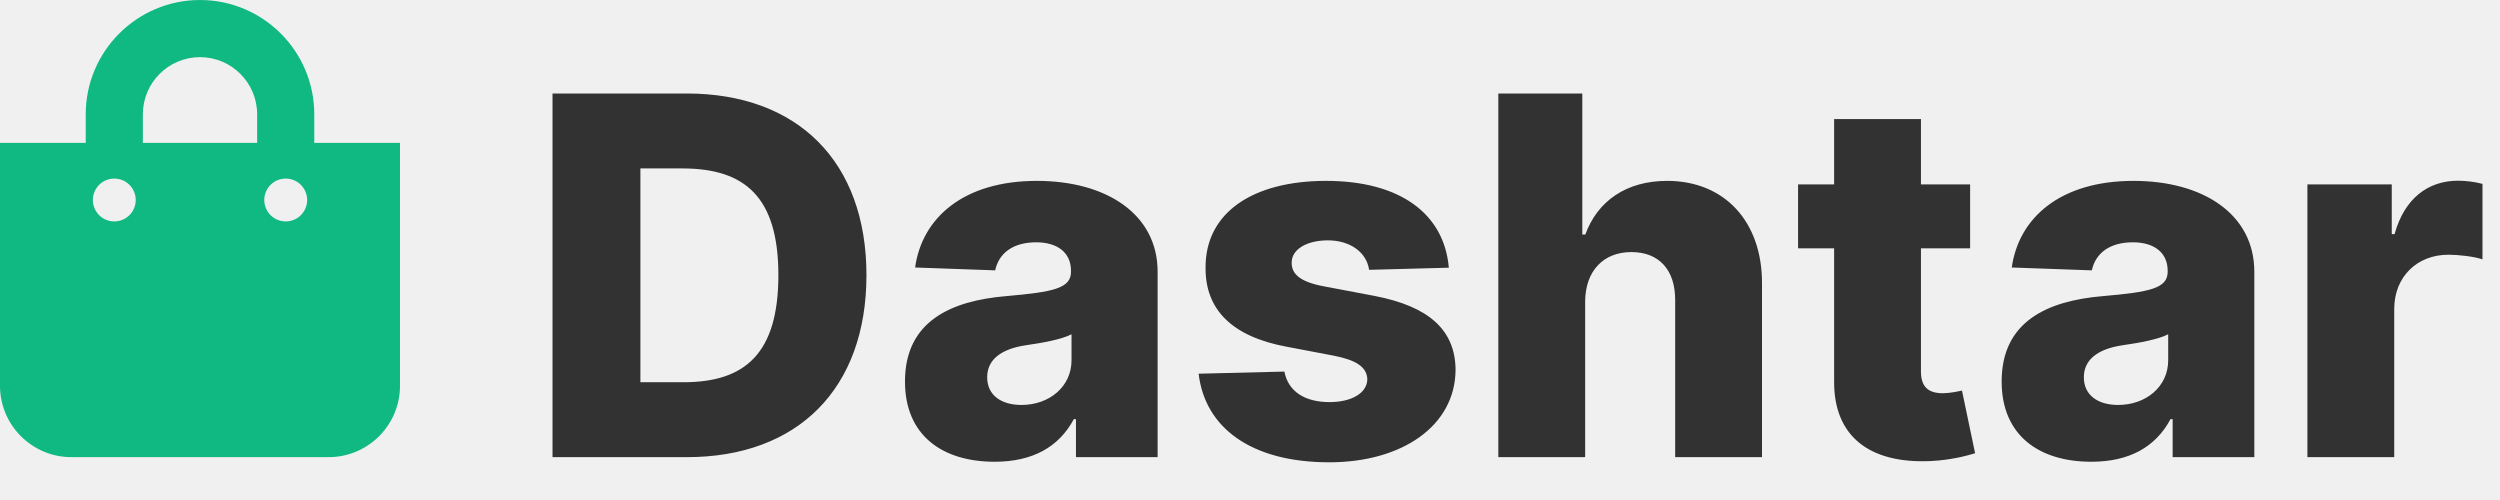
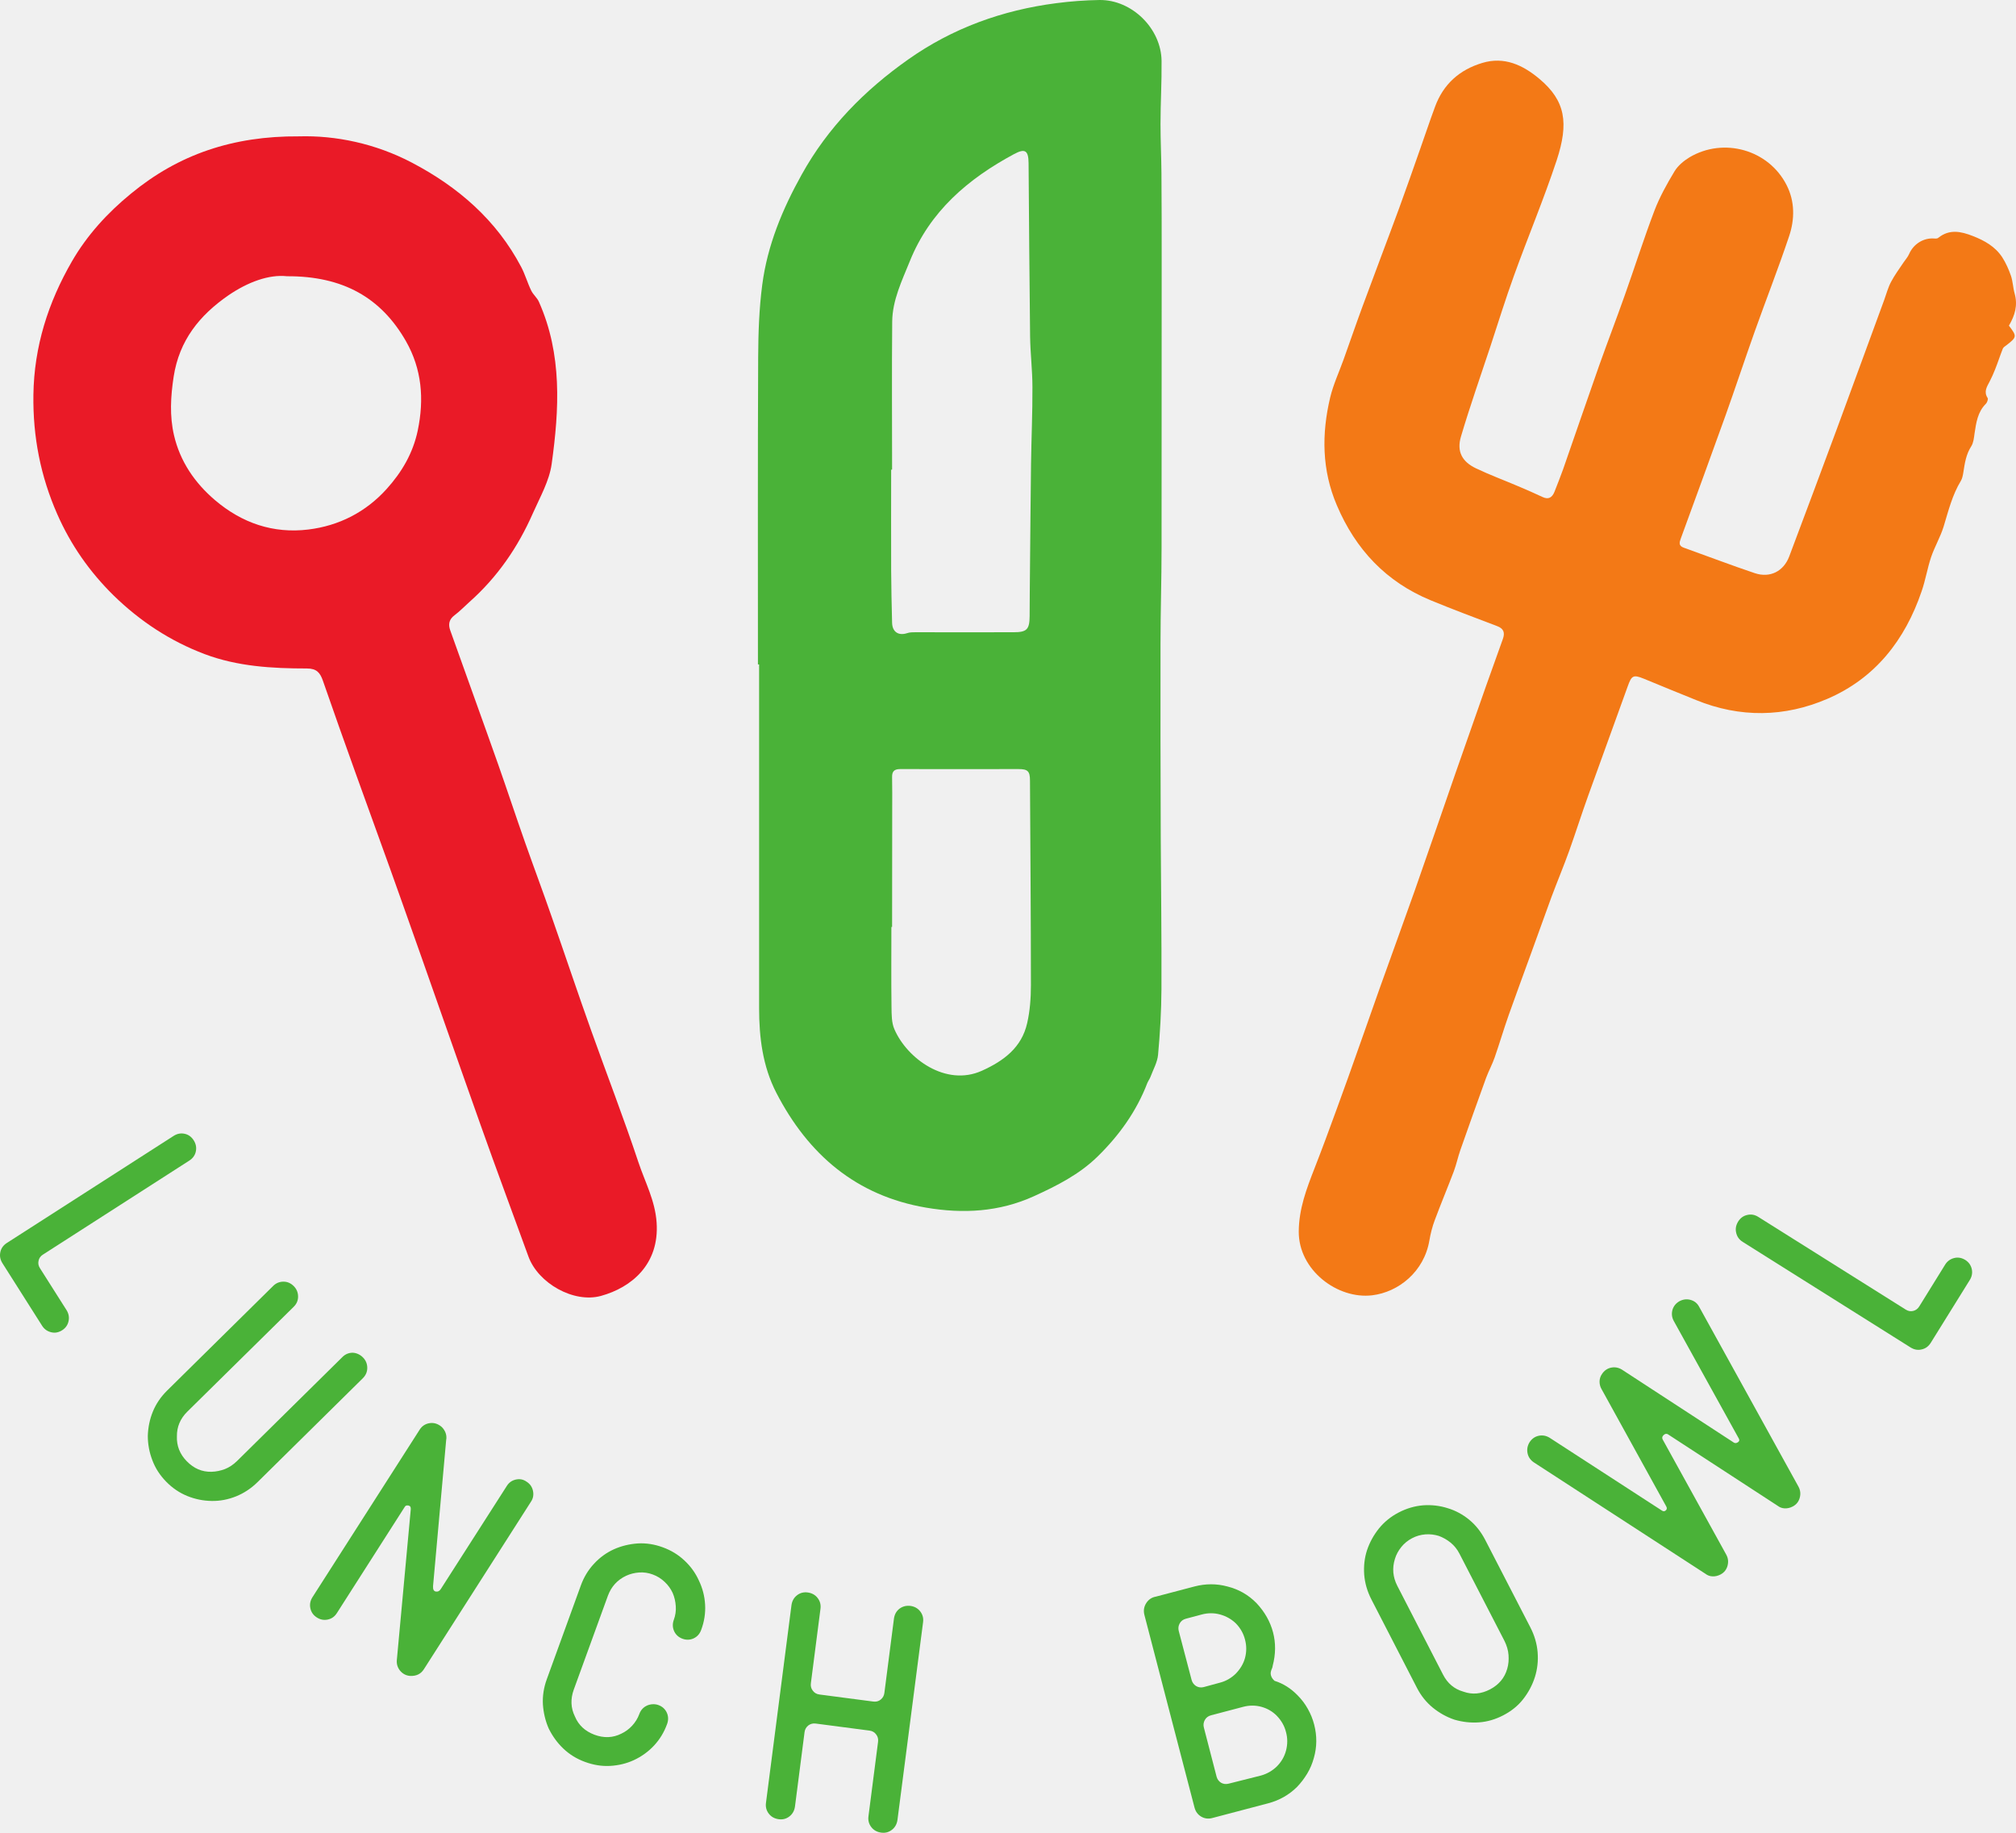
- <svg xmlns="http://www.w3.org/2000/svg" width="100" height="20" viewBox="0 0 100 20" fill="none">
-   <path d="M27.477 18.286C31.909 18.286 34.658 15.551 34.658 11.006C34.658 6.468 31.909 3.74 27.47 3.74H22.101V18.286H27.477ZM25.616 15.289V6.737H27.293C29.793 6.737 31.135 7.874 31.135 11.006C31.135 14.152 29.793 15.289 27.342 15.289H25.616ZM39.785 18.47C41.305 18.47 42.356 17.881 42.953 16.766H43.038V18.286H46.305V10.871C46.305 8.563 44.253 7.235 41.476 7.235C38.543 7.235 36.881 8.712 36.604 10.7L39.807 10.814C39.956 10.118 40.531 9.692 41.447 9.692C42.3 9.692 42.84 10.104 42.84 10.835V10.871C42.84 11.539 42.115 11.681 40.254 11.844C38.045 12.029 36.199 12.845 36.199 15.26C36.199 17.419 37.697 18.47 39.785 18.47ZM40.858 16.198C40.055 16.198 39.487 15.814 39.487 15.09C39.487 14.387 40.041 13.96 41.028 13.811C41.675 13.719 42.47 13.577 42.861 13.371V14.408C42.861 15.473 41.966 16.198 40.858 16.198ZM57.953 10.708C57.769 8.549 56 7.235 53.045 7.235C50.091 7.235 48.209 8.52 48.223 10.708C48.209 12.384 49.281 13.463 51.462 13.868L53.365 14.23C54.267 14.408 54.679 14.692 54.693 15.175C54.679 15.722 54.068 16.084 53.18 16.084C52.193 16.084 51.526 15.658 51.376 14.863L47.946 14.948C48.195 17.107 50.048 18.492 53.166 18.492C56.085 18.492 58.209 17.036 58.223 14.791C58.209 13.2 57.158 12.256 54.984 11.837L52.882 11.439C51.959 11.255 51.66 10.928 51.668 10.509C51.66 9.955 52.307 9.614 53.109 9.614C54.026 9.614 54.665 10.104 54.764 10.793L57.953 10.708ZM63.406 12.064C63.413 10.821 64.152 10.083 65.252 10.083C66.368 10.083 67.014 10.8 67.007 12.014V18.286H70.48V11.333C70.487 8.861 68.981 7.235 66.687 7.235C65.054 7.235 63.903 8.037 63.413 9.38H63.292V3.74H59.933V18.286H63.406V12.064ZM78.805 7.377H76.838V4.763H73.365V7.377H71.923V9.933H73.365V15.239C73.344 17.448 74.778 18.556 77.229 18.442C78.067 18.399 78.671 18.229 79.004 18.13L78.479 15.622C78.329 15.658 77.981 15.729 77.719 15.729C77.158 15.729 76.838 15.502 76.838 14.855V9.933H78.805V7.377ZM83.653 18.47C85.173 18.47 86.224 17.881 86.82 16.766H86.906V18.286H90.173V10.871C90.173 8.563 88.12 7.235 85.343 7.235C82.41 7.235 80.748 8.712 80.471 10.7L83.674 10.814C83.823 10.118 84.398 9.692 85.315 9.692C86.167 9.692 86.707 10.104 86.707 10.835V10.871C86.707 11.539 85.982 11.681 84.121 11.844C81.913 12.029 80.066 12.845 80.066 15.26C80.066 17.419 81.565 18.47 83.653 18.47ZM84.725 16.198C83.923 16.198 83.354 15.814 83.354 15.09C83.354 14.387 83.908 13.96 84.896 13.811C85.542 13.719 86.337 13.577 86.728 13.371V14.408C86.728 15.473 85.833 16.198 84.725 16.198ZM92.296 18.286H95.769V12.363C95.769 11.063 96.692 10.189 97.935 10.189C98.347 10.189 98.965 10.26 99.299 10.374V7.355C99.008 7.277 98.646 7.228 98.326 7.228C97.133 7.228 96.181 7.924 95.783 9.365H95.67V7.377H92.296V18.286Z" fill="#333232" />
-   <g clip-path="url(#clip0_140:23)">
-     <path d="M12.571 5.714V4.571C12.571 2.051 10.521 0 8 0C5.479 0 3.429 2.051 3.429 4.571V5.714H0V15.429C0 17.006 1.279 18.286 2.857 18.286H13.143C14.721 18.286 16 17.006 16 15.429V5.714H12.571ZM5.714 4.571C5.714 3.311 6.74 2.286 8 2.286C9.26 2.286 10.286 3.311 10.286 4.571V5.714H5.714V4.571ZM11.429 8.857C10.955 8.857 10.571 8.473 10.571 8C10.571 7.527 10.955 7.143 11.429 7.143C11.902 7.143 12.286 7.527 12.286 8C12.286 8.473 11.902 8.857 11.429 8.857ZM4.571 8.857C4.098 8.857 3.714 8.473 3.714 8C3.714 7.527 4.098 7.143 4.571 7.143C5.045 7.143 5.429 7.527 5.429 8C5.429 8.473 5.045 8.857 4.571 8.857Z" fill="#10B981" />
-   </g>
-   <defs>
-     <clipPath id="clip0_140:23">
-       <rect width="16" height="18.286" fill="white" />
-     </clipPath>
-   </defs>
+ <svg xmlns="http://www.w3.org/2000/svg" width="440" height="400" viewBox="0 0 440 400" fill="none">
+   <path d="M14.967 288.322C14.789 289.169 14.329 289.836 13.564 290.324C12.799 290.812 12.008 290.966 11.167 290.761C10.325 290.555 9.662 290.093 9.177 289.323L0.531 275.689C0.047 274.918 -0.106 274.122 0.072 273.275C0.251 272.428 0.735 271.76 1.5 271.272L37.896 247.907C38.661 247.419 39.452 247.265 40.294 247.445C41.135 247.624 41.798 248.112 42.283 248.883C42.768 249.653 42.921 250.449 42.742 251.296C42.564 252.143 42.079 252.811 41.314 253.299L9.33 273.84C8.846 274.148 8.514 274.61 8.412 275.175C8.285 275.74 8.387 276.279 8.744 276.819L14.508 285.908C14.993 286.678 15.146 287.474 14.967 288.322Z" fill="#4AB238" />
+   <path d="M79.215 296.255C79.852 296.897 80.158 297.668 80.158 298.541C80.158 299.414 79.827 300.158 79.189 300.8L56.235 323.447C54.806 324.859 53.225 325.886 51.516 326.579C49.782 327.273 48.022 327.606 46.237 327.581C44.375 327.555 42.589 327.195 40.88 326.502C39.172 325.809 37.616 324.756 36.264 323.37C34.912 321.983 33.892 320.417 33.255 318.697C32.591 316.976 32.26 315.205 32.26 313.382C32.311 311.559 32.668 309.787 33.356 308.092C34.045 306.398 35.091 304.857 36.468 303.496L59.601 280.67C60.239 280.028 61.004 279.72 61.871 279.72C62.738 279.72 63.478 280.054 64.116 280.695C64.753 281.337 65.059 282.108 65.059 282.981C65.059 283.854 64.728 284.598 64.065 285.24L40.88 308.092C39.325 309.633 38.585 311.43 38.611 313.484C38.534 315.538 39.248 317.361 40.753 318.902C42.309 320.494 44.094 321.264 46.16 321.213C47.155 321.187 48.124 320.982 49.093 320.622C50.062 320.237 50.929 319.647 51.746 318.851L74.726 296.178C75.363 295.536 76.129 295.228 76.996 295.228C77.812 295.28 78.577 295.613 79.215 296.255Z" fill="#4AB238" />
+   <path d="M114.922 323.37C115.687 323.857 116.146 324.525 116.324 325.372C116.503 326.22 116.375 327.016 115.891 327.735L92.503 364.324C91.84 365.351 90.845 365.838 89.468 365.761C88.6 365.684 87.886 365.299 87.325 364.632C86.764 363.938 86.534 363.168 86.611 362.295L89.646 329.455C89.697 328.941 89.544 328.659 89.161 328.582C88.779 328.505 88.498 328.582 88.345 328.864L73.527 352.05C73.042 352.821 72.379 353.283 71.537 353.462C70.696 353.642 69.88 353.488 69.14 353C68.375 352.512 67.916 351.845 67.737 350.997C67.559 350.15 67.712 349.354 68.196 348.584L91.61 311.995C92.069 311.276 92.732 310.814 93.574 310.634C94.415 310.454 95.206 310.608 95.971 311.096C96.507 311.43 96.889 311.918 97.17 312.508C97.425 313.099 97.502 313.715 97.374 314.332L94.517 346.145C94.466 346.889 94.671 347.274 95.13 347.351C95.563 347.428 95.92 347.249 96.201 346.812L110.637 324.268C111.096 323.549 111.759 323.087 112.601 322.907C113.442 322.728 114.182 322.856 114.922 323.37Z" fill="#4AB238" />
+   <path d="M143.717 372.129C144.558 372.437 145.17 373.002 145.528 373.772C145.885 374.543 145.91 375.39 145.604 376.237C144.941 378.086 143.972 379.652 142.722 380.987C141.472 382.323 139.993 383.375 138.335 384.146C136.728 384.89 134.994 385.301 133.158 385.404C131.321 385.507 129.485 385.198 127.674 384.531C125.838 383.863 124.282 382.888 122.955 381.629C121.629 380.371 120.584 378.908 119.767 377.264C119.028 375.595 118.62 373.824 118.492 372.001C118.39 370.178 118.671 368.329 119.334 366.506L126.756 346.067C127.419 344.219 128.388 342.627 129.638 341.292C130.888 339.931 132.341 338.878 133.974 338.133C135.632 337.389 137.391 336.978 139.202 336.85C141.013 336.747 142.849 337.029 144.66 337.697C146.497 338.365 148.078 339.34 149.404 340.598C150.756 341.857 151.802 343.32 152.541 344.963C153.332 346.607 153.791 348.353 153.893 350.227C153.995 352.076 153.715 353.924 153.026 355.748C152.72 356.595 152.159 357.211 151.394 357.571C150.603 357.93 149.787 357.956 148.945 357.648C148.104 357.339 147.491 356.775 147.134 356.004C146.777 355.208 146.752 354.387 147.058 353.539C147.415 352.564 147.568 351.562 147.491 350.535C147.415 349.508 147.211 348.558 146.803 347.634C146.395 346.761 145.834 345.965 145.068 345.246C144.303 344.527 143.462 343.988 142.467 343.628C141.498 343.269 140.503 343.115 139.483 343.192C138.463 343.269 137.544 343.5 136.652 343.911C134.739 344.809 133.413 346.273 132.673 348.276L125.225 368.765C124.486 370.82 124.562 372.771 125.48 374.62C126.271 376.52 127.699 377.829 129.74 378.6C131.806 379.37 133.77 379.293 135.606 378.368C136.473 377.958 137.264 377.393 137.952 376.648C138.641 375.904 139.177 375.056 139.534 374.081C139.84 373.233 140.401 372.617 141.166 372.257C141.931 371.898 142.875 371.821 143.717 372.129Z" fill="#4AB238" />
+   <path d="M198.706 350.484C199.598 350.613 200.312 350.998 200.848 351.691C201.384 352.384 201.588 353.18 201.46 354.079L195.875 397.19C195.747 398.088 195.364 398.807 194.676 399.346C193.987 399.886 193.197 400.091 192.304 399.963C191.411 399.834 190.697 399.449 190.161 398.756C189.626 398.063 189.422 397.267 189.549 396.368L191.641 380.14C191.717 379.55 191.59 379.011 191.233 378.549C190.876 378.061 190.391 377.778 189.779 377.701L178.021 376.161C177.383 376.084 176.848 376.238 176.389 376.597C175.93 376.982 175.675 377.444 175.598 378.035L173.507 394.263C173.379 395.161 172.996 395.88 172.308 396.419C171.619 396.959 170.829 397.164 169.936 397.036C169.043 396.907 168.329 396.522 167.793 395.829C167.258 395.136 167.054 394.34 167.181 393.441L172.741 350.33C172.869 349.431 173.252 348.712 173.94 348.173C174.629 347.634 175.419 347.429 176.312 347.557C177.205 347.685 177.919 348.071 178.455 348.764C178.99 349.457 179.194 350.253 179.067 351.152L176.975 367.379C176.899 367.97 177.026 368.509 177.383 368.971C177.74 369.459 178.225 369.742 178.837 369.819L190.595 371.359C191.233 371.436 191.768 371.308 192.227 370.923C192.686 370.537 192.941 370.075 193.018 369.485L195.109 353.257C195.237 352.359 195.62 351.64 196.308 351.1C196.997 350.587 197.787 350.381 198.706 350.484Z" fill="#4AB238" />
+   <path d="M283.204 369.998C284.097 370.897 284.837 371.873 285.449 372.977C286.061 374.055 286.52 375.211 286.826 376.392C287.464 378.857 287.438 381.296 286.749 383.684C286.418 384.891 285.933 386.046 285.296 387.099C284.658 388.152 283.918 389.127 283.077 390C281.342 391.721 279.225 392.927 276.777 393.569L264.586 396.779C263.718 397.01 262.902 396.907 262.163 396.471C261.423 396.034 260.938 395.367 260.709 394.494L255.225 373.439L249.767 352.436C249.538 351.511 249.665 350.664 250.175 349.868C250.685 349.072 251.399 348.61 252.292 348.456L260.683 346.248C263.132 345.606 265.529 345.606 267.901 346.248C270.35 346.864 272.467 348.071 274.226 349.868C276.037 351.794 277.236 353.925 277.848 356.261C278.46 358.598 278.435 361.012 277.772 363.553C277.746 363.81 277.67 364.016 277.593 364.195C277.491 364.375 277.44 364.581 277.389 364.786C277.313 365.043 277.313 365.325 277.389 365.633C277.491 366.07 277.772 366.481 278.18 366.84C280.093 367.431 281.751 368.509 283.204 369.998ZM260.071 366.635C260.224 367.2 260.556 367.662 261.04 367.97C261.55 368.278 262.112 368.355 262.724 368.201C263.948 367.867 265.172 367.533 266.396 367.2C267.621 366.866 268.717 366.224 269.687 365.3C270.681 364.272 271.37 363.143 271.727 361.859C272.084 360.498 272.084 359.163 271.727 357.828C271.395 356.518 270.732 355.337 269.763 354.336C268.819 353.411 267.672 352.744 266.294 352.359C264.994 351.999 263.642 351.999 262.29 352.359L258.821 353.283C258.209 353.437 257.75 353.796 257.47 354.31C257.189 354.823 257.113 355.388 257.266 355.953L260.071 366.635ZM280.679 382.066C281.036 380.705 281.036 379.345 280.679 378.035C280.348 376.7 279.685 375.544 278.715 374.517C277.772 373.542 276.624 372.874 275.323 372.515C274.022 372.155 272.671 372.155 271.319 372.515L264.305 374.363C263.693 374.517 263.234 374.877 262.953 375.39C262.673 375.904 262.596 376.469 262.749 377.034L265.529 387.766C265.682 388.331 266.014 388.768 266.498 389.076C266.983 389.358 267.544 389.435 268.156 389.281L275.196 387.51C275.859 387.33 276.471 387.073 277.058 386.739C277.644 386.406 278.18 385.995 278.664 385.533C279.659 384.531 280.322 383.401 280.679 382.066Z" fill="#4AB238" />
+   <path d="M315.928 329.147C317.663 329.66 319.27 330.533 320.672 331.689C322.101 332.87 323.248 334.334 324.141 336.054L333.986 355.131C334.904 356.903 335.44 358.726 335.593 360.601C335.746 362.475 335.542 364.272 335.006 365.993C334.445 367.764 333.578 369.382 332.43 370.846C331.283 372.309 329.829 373.464 328.094 374.363C326.36 375.262 324.6 375.775 322.789 375.904C320.978 376.032 319.193 375.827 317.433 375.313C315.699 374.723 314.143 373.85 312.715 372.694C311.312 371.539 310.139 370.101 309.246 368.355L299.299 349.046C298.406 347.3 297.896 345.529 297.743 343.68C297.616 341.831 297.794 340.059 298.355 338.339C298.942 336.593 299.809 335.027 300.957 333.589C302.105 332.177 303.533 330.996 305.267 330.097C307.002 329.198 308.761 328.685 310.598 328.531C312.46 328.402 314.22 328.608 315.928 329.147ZM318.504 339.032C318.02 338.108 317.382 337.312 316.592 336.67C315.801 336.028 314.934 335.54 314.016 335.207C313.097 334.924 312.128 334.796 311.108 334.873C310.088 334.95 309.093 335.232 308.175 335.72C307.257 336.208 306.466 336.85 305.828 337.646C305.191 338.442 304.732 339.289 304.451 340.213C303.813 342.242 303.992 344.193 304.961 346.093L314.934 365.453C315.928 367.405 317.408 368.637 319.397 369.202C321.336 369.895 323.248 369.716 325.187 368.714C327.151 367.687 328.4 366.172 328.962 364.195C329.242 363.245 329.319 362.244 329.242 361.191C329.166 360.164 328.86 359.137 328.349 358.11L318.504 339.032Z" fill="#4AB238" />
+   <path d="M366.555 283.982C367.346 283.571 368.137 283.469 368.978 283.7C369.82 283.931 370.458 284.444 370.866 285.24L392.52 324.448C392.953 325.244 393.03 326.04 392.8 326.887C392.571 327.735 392.061 328.377 391.27 328.788C390.683 329.096 390.097 329.224 389.51 329.198C388.923 329.173 388.413 328.967 387.98 328.633L364.056 313.048C363.75 312.842 363.418 312.894 363.087 313.202C362.755 313.51 362.704 313.844 362.908 314.203L376.757 339.289C377.191 340.085 377.268 340.881 377.038 341.728C376.808 342.576 376.298 343.218 375.508 343.629C374.921 343.937 374.335 344.065 373.748 344.039C373.161 344.014 372.651 343.808 372.218 343.475L334.802 319.185C334.062 318.697 333.577 318.029 333.399 317.182C333.22 316.334 333.373 315.513 333.832 314.768C334.317 314.024 334.98 313.536 335.822 313.356C336.663 313.176 337.48 313.33 338.219 313.792L362.73 329.686C363.036 329.892 363.316 329.866 363.571 329.635C363.826 329.404 363.852 329.121 363.673 328.788L349.569 303.214C349.263 302.7 349.11 302.135 349.11 301.545C349.11 300.954 349.288 300.389 349.62 299.902C350.105 299.157 350.768 298.669 351.609 298.489C352.451 298.31 353.267 298.464 354.007 298.926L378.466 314.871C378.721 314.999 379.002 314.974 379.308 314.768C379.614 314.563 379.691 314.306 379.512 313.972L365.306 288.296C364.872 287.5 364.796 286.704 365.025 285.857C365.28 285.035 365.79 284.419 366.555 283.982Z" fill="#4AB238" />
+   <path d="M426.518 274.559C427.36 274.354 428.151 274.508 428.916 274.97C429.681 275.458 430.14 276.1 430.344 276.947C430.523 277.794 430.395 278.59 429.911 279.36L421.392 293.072C420.907 293.842 420.244 294.33 419.403 294.51C418.561 294.715 417.77 294.561 416.98 294.073L380.354 271.041C379.589 270.553 379.104 269.886 378.926 269.039C378.722 268.191 378.875 267.395 379.36 266.599C379.844 265.829 380.507 265.341 381.349 265.161C382.191 264.956 383.007 265.11 383.772 265.598L415.959 285.831C416.469 286.139 416.98 286.242 417.541 286.113C418.102 285.985 418.561 285.651 418.892 285.112L424.555 275.971C425.014 275.252 425.677 274.764 426.518 274.559Z" fill="#4AB238" />
+   <path d="M165.422 145.021C165.422 122.683 165.371 100.344 165.473 78.006C165.498 72.716 165.677 67.376 166.366 62.138C167.488 53.536 170.778 45.628 174.986 38.079C180.699 27.783 188.734 19.669 198.196 12.993C207.888 6.137 218.804 2.209 230.537 0.694C233.674 0.283 236.811 0.052 239.973 0.001C247.038 -0.076 253.44 6.214 253.517 13.301C253.568 17.897 253.287 22.493 253.287 27.064C253.287 30.658 253.466 34.227 253.491 37.822C253.542 44.164 253.542 50.532 253.542 56.9C253.542 77.775 253.542 98.624 253.517 119.499C253.517 126.483 253.287 133.493 253.287 140.477C253.262 154.547 253.287 168.644 253.338 182.714C253.389 193.781 253.542 204.873 253.491 215.94C253.466 220.716 253.185 225.491 252.751 230.216C252.598 231.833 251.706 233.4 251.119 234.966C250.941 235.454 250.609 235.89 250.405 236.378C248.033 242.566 244.233 247.83 239.565 252.4C235.587 256.303 230.664 258.794 225.64 261.079C218.064 264.52 210.183 264.93 202.149 263.57C186.897 260.976 176.415 252.015 169.426 238.484C166.442 232.681 165.677 226.39 165.677 219.971C165.677 194.988 165.677 169.979 165.677 144.996C165.575 145.021 165.498 145.021 165.422 145.021ZM194.702 102.501C194.625 102.501 194.574 102.501 194.498 102.501C194.498 109.793 194.472 117.111 194.498 124.429C194.523 128.255 194.6 132.08 194.702 135.906C194.753 137.96 196.13 138.808 198.043 138.166C198.579 137.986 199.191 137.986 199.777 137.986C206.919 137.986 214.06 138.012 221.202 137.986C224.109 137.986 224.696 137.395 224.721 134.468C224.747 131.053 224.747 127.638 224.798 124.223C224.874 116.572 224.925 108.92 225.027 101.269C225.104 95.671 225.359 90.099 225.333 84.502C225.333 80.805 224.874 77.107 224.823 73.41C224.67 60.803 224.594 48.195 224.492 35.588C224.466 32.815 223.701 32.353 221.355 33.611C211.306 39.003 202.94 46.116 198.553 57.054C196.844 61.29 194.778 65.501 194.727 70.174C194.625 80.933 194.702 91.717 194.702 102.501ZM194.702 202.306C194.702 202.306 194.6 202.306 194.549 202.306C194.549 208.134 194.498 213.963 194.574 219.791C194.6 221.434 194.574 223.206 195.212 224.644C197.966 231.012 206.434 237.251 214.315 233.682C219.085 231.525 222.987 228.624 224.186 223.283C224.798 220.613 225.002 217.788 225.002 215.041C225.002 200.149 224.874 185.256 224.798 170.338C224.798 168.284 224.288 167.848 222.273 167.848C213.678 167.848 205.057 167.873 196.462 167.848C195.161 167.848 194.676 168.361 194.702 169.619C194.753 171.905 194.727 174.19 194.727 176.501C194.702 185.128 194.702 193.73 194.702 202.306Z" fill="#4AB238" />
+   <path d="M438.453 71.073C440.238 73.409 440.213 73.563 437.892 75.361C437.611 75.566 437.254 75.797 437.126 76.08C436.54 77.543 436.055 79.084 435.469 80.547C435.112 81.472 434.703 82.371 434.244 83.269C433.632 84.425 432.918 85.503 433.811 86.864C433.964 87.095 433.709 87.84 433.428 88.122C431.617 89.919 431.311 92.256 430.954 94.592C430.827 95.543 430.725 96.621 430.24 97.391C429.092 99.163 428.812 101.114 428.506 103.117C428.404 103.733 428.276 104.427 427.97 104.94C426.083 108.047 425.241 111.513 424.195 114.954C423.481 117.239 422.231 119.345 421.466 121.604C420.65 124.043 420.242 126.637 419.4 129.05C415.779 139.706 409.249 148.025 398.894 152.493C389.508 156.55 379.765 156.704 370.15 152.775C366.35 151.235 362.549 149.694 358.775 148.128C356.454 147.178 356.097 147.435 355.255 149.797C352.424 157.705 349.516 165.588 346.685 173.496C345.231 177.527 343.931 181.636 342.502 185.641C341.278 189.056 339.875 192.394 338.6 195.809C337.019 200.097 335.514 204.411 333.933 208.699C332.402 212.935 330.821 217.172 329.316 221.434C328.22 224.515 327.301 227.674 326.23 230.755C325.695 232.295 324.904 233.733 324.343 235.248C322.455 240.486 320.568 245.724 318.732 250.988C318.196 252.528 317.864 254.12 317.303 255.635C315.952 259.204 314.472 262.722 313.146 266.291C312.61 267.703 312.228 269.218 311.973 270.707C310.825 277.537 305.239 282.005 299.475 282.698C291.926 283.597 283.433 277.229 283.458 268.807C283.484 263.852 285.141 259.487 286.876 255.045C287.692 252.914 288.534 250.782 289.324 248.626C290.982 244.107 292.665 239.587 294.272 235.068C296.593 228.598 298.838 222.127 301.133 215.657C303.684 208.519 306.285 201.407 308.81 194.268C311.769 185.847 314.651 177.425 317.584 168.977C319.828 162.558 322.098 156.113 324.343 149.694C325.567 146.253 326.791 142.839 328.016 139.424C328.475 138.114 328.22 137.19 326.766 136.65C321.894 134.802 317.023 132.979 312.228 131.002C302.536 126.996 295.879 119.935 291.773 110.281C288.483 102.578 288.432 94.695 290.319 86.735C291.008 83.885 292.257 81.215 293.252 78.442C294.629 74.616 295.93 70.79 297.333 66.99C299.985 59.775 302.74 52.586 305.392 45.371C306.948 41.134 308.428 36.846 309.932 32.584C311.029 29.503 312.049 26.396 313.197 23.315C315.008 18.359 318.553 15.226 323.501 13.737C328.322 12.274 332.402 14.199 335.999 17.229C341.686 22.005 342.426 26.858 339.748 34.997C336.942 43.471 333.474 51.713 330.438 60.135C328.602 65.219 326.995 70.379 325.312 75.515C323.144 82.088 320.823 88.635 318.859 95.286C317.89 98.547 319.114 100.78 322.149 102.218C325.159 103.656 328.296 104.812 331.357 106.121C333.117 106.866 334.902 107.636 336.636 108.458C337.963 109.1 338.753 108.586 339.263 107.354C339.901 105.71 340.564 104.067 341.151 102.424C343.778 94.875 346.379 87.3 349.032 79.751C350.843 74.668 352.781 69.609 354.592 64.5C356.785 58.337 358.749 52.124 361.07 46.013C362.218 43.008 363.799 40.158 365.457 37.411C366.197 36.178 367.472 35.1 368.747 34.33C376.195 29.913 385.989 32.661 389.916 40.364C391.753 43.933 391.727 47.861 390.478 51.559C388.131 58.568 385.428 65.45 382.954 72.408C380.811 78.442 378.796 84.527 376.654 90.536C373.415 99.548 370.124 108.56 366.834 117.547C366.528 118.395 366.324 119.113 367.472 119.524C372.649 121.373 377.801 123.35 383.005 125.096C386.32 126.2 389.279 124.685 390.503 121.45C394.023 112.104 397.517 102.758 400.986 93.386C404.429 84.065 407.821 74.745 411.239 65.45C411.723 64.115 412.08 62.728 412.744 61.495C413.509 60.032 414.529 58.671 415.447 57.285C415.855 56.668 416.391 56.103 416.671 55.436C417.615 53.279 419.757 51.892 422.104 52.047C422.41 52.072 422.844 52.098 423.048 51.892C425.471 49.967 427.945 50.48 430.572 51.507C433.148 52.509 435.469 53.818 436.999 56.155C437.79 57.387 438.402 58.774 438.886 60.16C439.32 61.418 439.345 62.805 439.702 64.063C440.417 66.631 439.779 68.813 438.453 71.073Z" fill="#F37916" />
+   <path d="M65.263 29.76C73.221 29.529 81.918 31.3 89.927 35.511C99.95 40.775 108.341 47.99 113.748 58.261C114.616 59.904 115.126 61.752 115.942 63.422C116.375 64.32 117.243 64.988 117.625 65.886C122.726 77.338 122.063 89.329 120.405 101.243C119.895 104.966 117.855 108.509 116.299 112.027C113.034 119.448 108.545 125.969 102.475 131.361C101.378 132.337 100.358 133.416 99.185 134.289C97.986 135.187 97.808 136.291 98.267 137.575C101.735 147.332 105.281 157.064 108.724 166.821C110.713 172.469 112.601 178.195 114.59 183.844C116.528 189.339 118.569 194.782 120.482 200.303C123.364 208.519 126.118 216.787 129.051 224.978C132.469 234.555 136.142 244.055 139.355 253.71C140.784 257.998 142.977 262.003 143.309 266.805C143.946 275.946 137.8 281.004 131.168 282.827C125.2 284.47 117.447 280.054 115.33 274.225C111.861 264.674 108.29 255.122 104.898 245.545C99.108 229.266 93.446 212.936 87.657 196.657C84.366 187.336 80.949 178.067 77.633 168.798C75.21 162.045 72.813 155.318 70.466 148.539C69.854 146.793 69.089 145.894 66.972 145.894C59.397 145.894 51.847 145.458 44.68 142.762C37.131 139.912 30.551 135.572 24.761 129.924C19.532 124.763 15.452 118.934 12.493 112.207C8.846 103.913 7.162 95.312 7.29 86.171C7.443 75.592 10.529 65.989 15.707 57.028C19.022 51.302 23.46 46.449 28.612 42.238C38.967 33.714 50.827 29.657 65.263 29.76ZM62.636 60.289C58.683 59.852 54.066 61.573 49.858 64.449C43.584 68.788 39.12 74.257 37.896 82.242C37.233 86.582 37.003 90.793 37.973 94.978C39.299 100.704 42.513 105.403 46.95 109.177C52.817 114.158 59.627 116.495 67.278 115.57C73.986 114.749 79.826 111.77 84.392 106.712C87.682 103.066 90.131 98.932 91.176 93.951C92.605 87.095 92.069 80.548 88.6 74.462C83.168 64.962 74.853 60.238 62.636 60.289Z" fill="#EA1A27" />
</svg>
